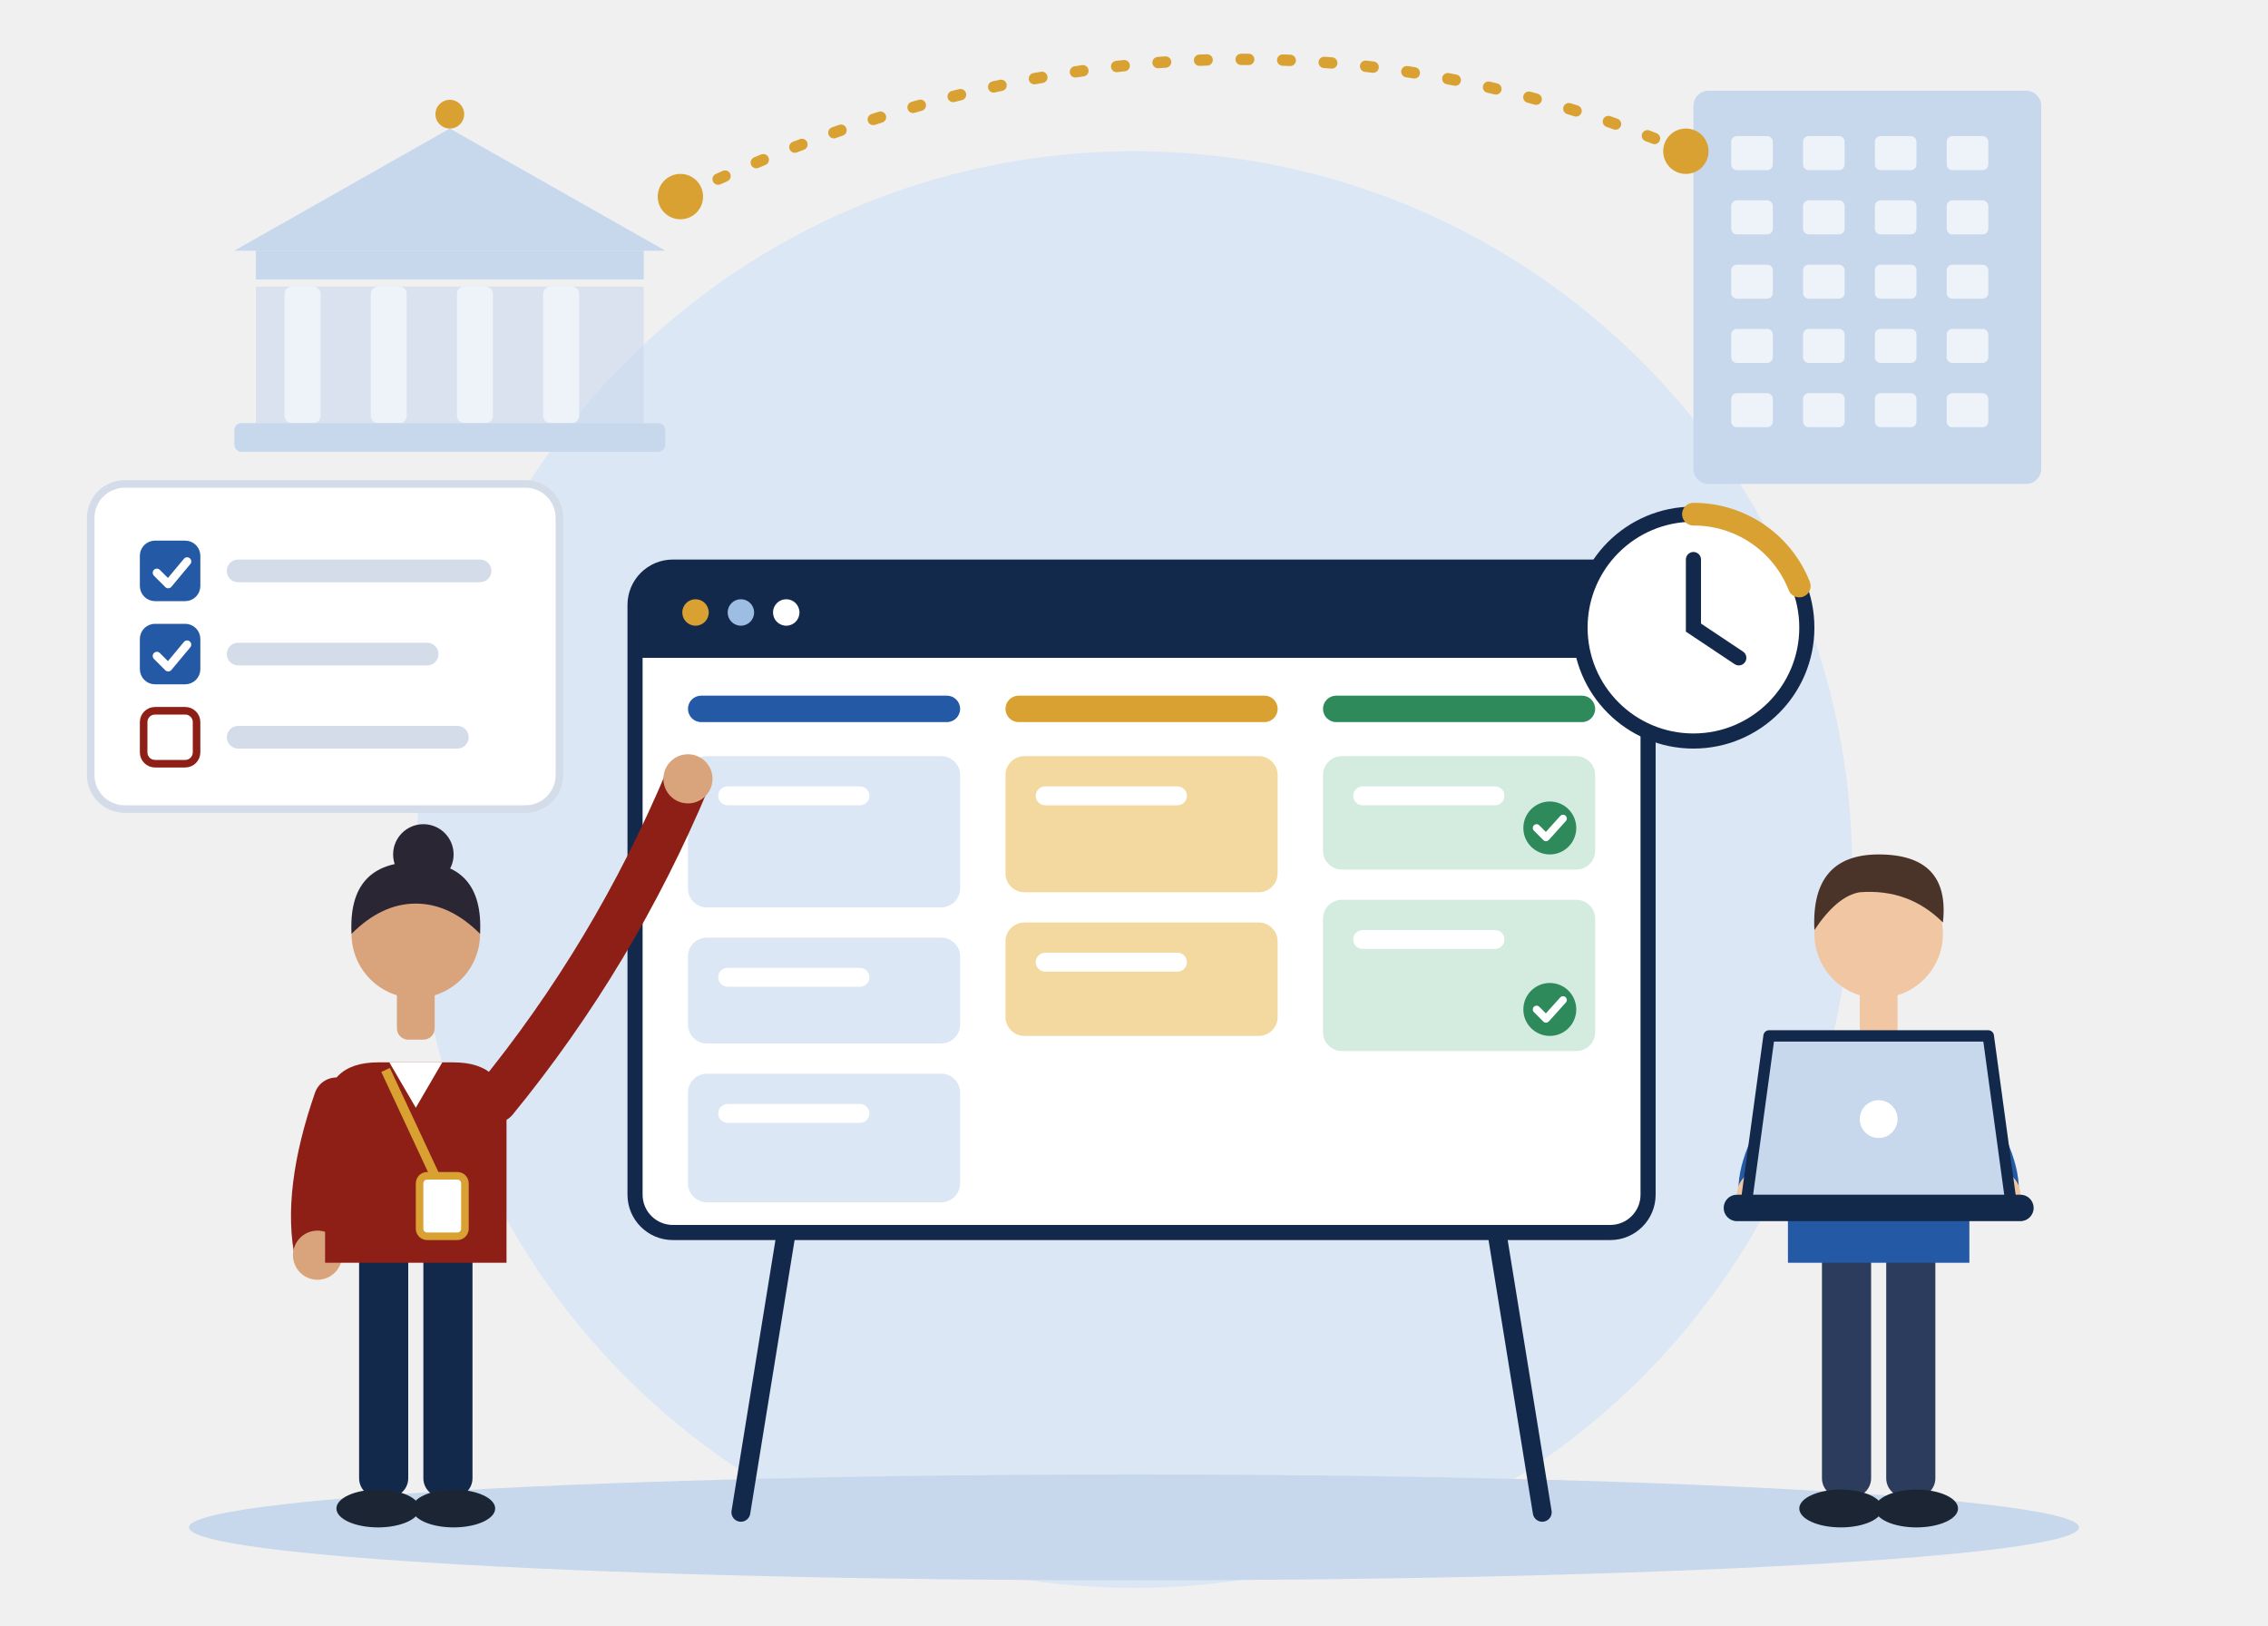
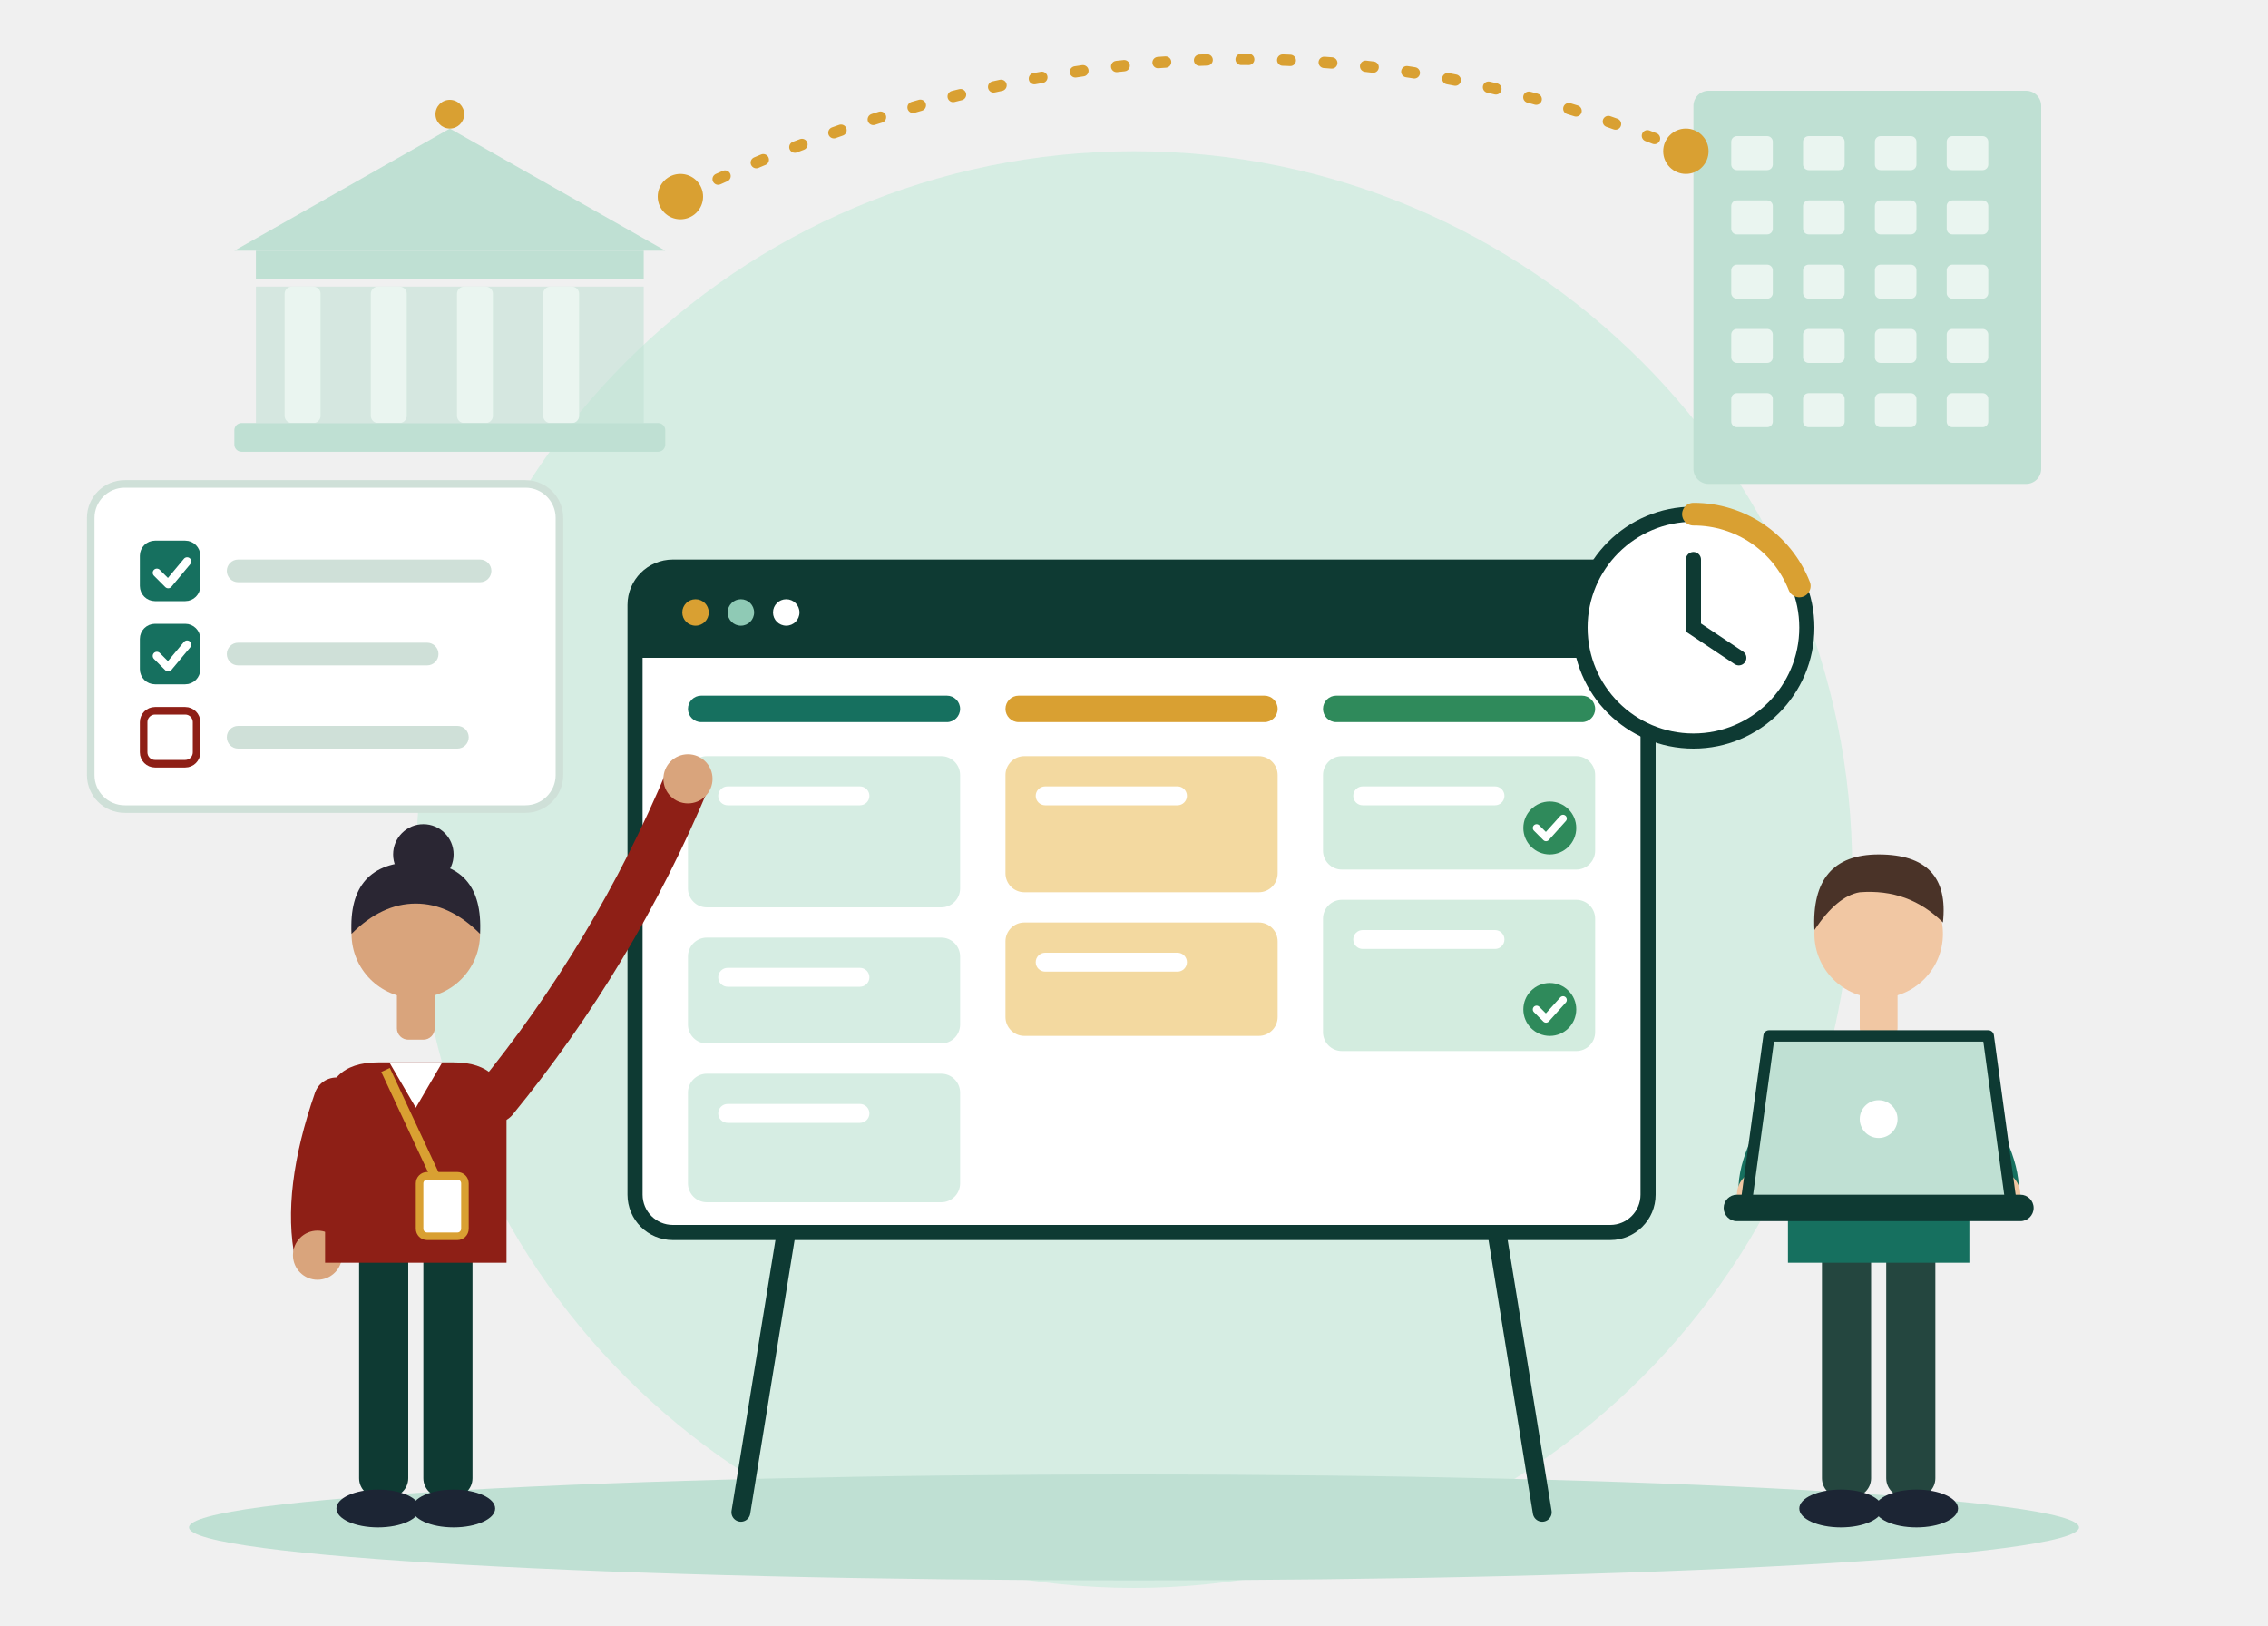
<svg xmlns="http://www.w3.org/2000/svg" viewBox="0 0 600 430" role="img" aria-label="นักศึกษาและผู้นิเทศงานทำงานร่วมกันหน้ากระดานงาน เชื่อมมหาวิทยาลัยกับสถานประกอบการ">
-   <circle cx="300" cy="230" r="190" fill="#dce7f5" />
-   <ellipse cx="300" cy="404" rx="250" ry="14" fill="#c7d7ec" />
+   <circle cx="300" cy="230" r="190" fill="#d6ede3" />
+   <ellipse cx="300" cy="404" rx="250" ry="14" fill="#bfe0d3" />
  <g transform="translate(62 34) scale(0.95)">
-     <path d="M0 34 L60 0 L120 34z" fill="#c7d7ec" />
+     <path d="M0 34 L60 0 L120 34z" fill="#bfe0d3" />
    <circle cx="60" cy="-4" r="4" fill="#d9a032" />
-     <rect x="6" y="34" width="108" height="8" fill="#c7d7ec" />
-     <rect x="14" y="44" width="10" height="38" rx="2" fill="#eef3f9" />
-     <rect x="38" y="44" width="10" height="38" rx="2" fill="#eef3f9" />
-     <rect x="62" y="44" width="10" height="38" rx="2" fill="#eef3f9" />
-     <rect x="86" y="44" width="10" height="38" rx="2" fill="#eef3f9" />
-     <rect x="6" y="44" width="108" height="38" fill="#c7d7ec" opacity=".55" />
-     <rect x="14" y="44" width="10" height="38" rx="2" fill="#eef3f9" />
-     <rect x="38" y="44" width="10" height="38" rx="2" fill="#eef3f9" />
-     <rect x="62" y="44" width="10" height="38" rx="2" fill="#eef3f9" />
-     <rect x="86" y="44" width="10" height="38" rx="2" fill="#eef3f9" />
-     <rect x="0" y="82" width="120" height="8" rx="2" fill="#c7d7ec" />
+     <rect x="6" y="34" width="108" height="8" fill="#bfe0d3" />
+     <rect x="14" y="44" width="10" height="38" rx="2" fill="#eaf5f0" />
+     <rect x="38" y="44" width="10" height="38" rx="2" fill="#eaf5f0" />
+     <rect x="62" y="44" width="10" height="38" rx="2" fill="#eaf5f0" />
+     <rect x="86" y="44" width="10" height="38" rx="2" fill="#eaf5f0" />
+     <rect x="6" y="44" width="108" height="38" fill="#bfe0d3" opacity=".55" />
+     <rect x="14" y="44" width="10" height="38" rx="2" fill="#eaf5f0" />
+     <rect x="38" y="44" width="10" height="38" rx="2" fill="#eaf5f0" />
+     <rect x="62" y="44" width="10" height="38" rx="2" fill="#eaf5f0" />
+     <rect x="86" y="44" width="10" height="38" rx="2" fill="#eaf5f0" />
+     <rect x="0" y="82" width="120" height="8" rx="2" fill="#bfe0d3" />
  </g>
-   <rect x="448" y="24" width="92" height="104" rx="4" fill="#c7d7ec" />
-   <rect x="458" y="36" width="11" height="9" rx="1.5" fill="#eef3f9" />
-   <rect x="477" y="36" width="11" height="9" rx="1.5" fill="#eef3f9" />
-   <rect x="496" y="36" width="11" height="9" rx="1.5" fill="#eef3f9" />
-   <rect x="515" y="36" width="11" height="9" rx="1.5" fill="#eef3f9" />
-   <rect x="458" y="53" width="11" height="9" rx="1.5" fill="#eef3f9" />
-   <rect x="477" y="53" width="11" height="9" rx="1.5" fill="#eef3f9" />
-   <rect x="496" y="53" width="11" height="9" rx="1.5" fill="#eef3f9" />
-   <rect x="515" y="53" width="11" height="9" rx="1.5" fill="#eef3f9" />
-   <rect x="458" y="70" width="11" height="9" rx="1.5" fill="#eef3f9" />
-   <rect x="477" y="70" width="11" height="9" rx="1.5" fill="#eef3f9" />
-   <rect x="496" y="70" width="11" height="9" rx="1.5" fill="#eef3f9" />
-   <rect x="515" y="70" width="11" height="9" rx="1.5" fill="#eef3f9" />
-   <rect x="458" y="87" width="11" height="9" rx="1.5" fill="#eef3f9" />
-   <rect x="477" y="87" width="11" height="9" rx="1.5" fill="#eef3f9" />
-   <rect x="496" y="87" width="11" height="9" rx="1.5" fill="#eef3f9" />
-   <rect x="515" y="87" width="11" height="9" rx="1.5" fill="#eef3f9" />
-   <rect x="458" y="104" width="11" height="9" rx="1.5" fill="#eef3f9" />
-   <rect x="477" y="104" width="11" height="9" rx="1.5" fill="#eef3f9" />
-   <rect x="496" y="104" width="11" height="9" rx="1.5" fill="#eef3f9" />
-   <rect x="515" y="104" width="11" height="9" rx="1.5" fill="#eef3f9" />
+   <rect x="448" y="24" width="92" height="104" rx="4" fill="#bfe0d3" />
+   <rect x="458" y="36" width="11" height="9" rx="1.5" fill="#eaf5f0" />
+   <rect x="477" y="36" width="11" height="9" rx="1.5" fill="#eaf5f0" />
+   <rect x="496" y="36" width="11" height="9" rx="1.5" fill="#eaf5f0" />
+   <rect x="515" y="36" width="11" height="9" rx="1.5" fill="#eaf5f0" />
+   <rect x="458" y="53" width="11" height="9" rx="1.5" fill="#eaf5f0" />
+   <rect x="477" y="53" width="11" height="9" rx="1.5" fill="#eaf5f0" />
+   <rect x="496" y="53" width="11" height="9" rx="1.5" fill="#eaf5f0" />
+   <rect x="515" y="53" width="11" height="9" rx="1.5" fill="#eaf5f0" />
+   <rect x="458" y="70" width="11" height="9" rx="1.5" fill="#eaf5f0" />
+   <rect x="477" y="70" width="11" height="9" rx="1.5" fill="#eaf5f0" />
+   <rect x="496" y="70" width="11" height="9" rx="1.5" fill="#eaf5f0" />
+   <rect x="515" y="70" width="11" height="9" rx="1.5" fill="#eaf5f0" />
+   <rect x="458" y="87" width="11" height="9" rx="1.5" fill="#eaf5f0" />
+   <rect x="477" y="87" width="11" height="9" rx="1.5" fill="#eaf5f0" />
+   <rect x="496" y="87" width="11" height="9" rx="1.5" fill="#eaf5f0" />
+   <rect x="515" y="87" width="11" height="9" rx="1.5" fill="#eaf5f0" />
+   <rect x="458" y="104" width="11" height="9" rx="1.5" fill="#eaf5f0" />
+   <rect x="477" y="104" width="11" height="9" rx="1.5" fill="#eaf5f0" />
+   <rect x="496" y="104" width="11" height="9" rx="1.5" fill="#eaf5f0" />
+   <rect x="515" y="104" width="11" height="9" rx="1.5" fill="#eaf5f0" />
  <path d="M180 52 Q318 -14 446 40" fill="none" stroke="#d9a032" stroke-width="3" stroke-dasharray="2 9" stroke-linecap="round" />
  <circle cx="446" cy="40" r="6" fill="#d9a032" />
  <circle cx="180" cy="52" r="6" fill="#d9a032" />
-   <line x1="208" y1="326" x2="196" y2="400" stroke="#13294b" stroke-width="5" stroke-linecap="round" />
-   <line x1="396" y1="326" x2="408" y2="400" stroke="#13294b" stroke-width="5" stroke-linecap="round" />
-   <rect x="168" y="150" width="268" height="176" rx="10" fill="#ffffff" stroke="#13294b" stroke-width="4" />
-   <path d="M168 160 q0-10 10-10 h248 q10 0 10 10 v14 h-268z" fill="#13294b" />
+   <line x1="208" y1="326" x2="196" y2="400" stroke="#0e3a33" stroke-width="5" stroke-linecap="round" />
+   <line x1="396" y1="326" x2="408" y2="400" stroke="#0e3a33" stroke-width="5" stroke-linecap="round" />
+   <rect x="168" y="150" width="268" height="176" rx="10" fill="#ffffff" stroke="#0e3a33" stroke-width="4" />
+   <path d="M168 160 q0-10 10-10 h248 q10 0 10 10 v14 h-268z" fill="#0e3a33" />
  <circle cx="184" cy="162" r="3.5" fill="#d9a032" />
-   <circle cx="196" cy="162" r="3.5" fill="#9dbde3" />
+   <circle cx="196" cy="162" r="3.5" fill="#8fcab5" />
  <circle cx="208" cy="162" r="3.5" fill="#ffffff" />
-   <rect x="182" y="184" width="72" height="7" rx="3.5" fill="#2459a6" />
-   <rect x="182" y="200" width="72" height="40" rx="5" fill="#dce7f5" />
+   <rect x="182" y="184" width="72" height="7" rx="3.5" fill="#16705f" />
+   <rect x="182" y="200" width="72" height="40" rx="5" fill="#d6ede3" />
  <rect x="190" y="208" width="40" height="5" rx="2.5" fill="#ffffff" />
-   <rect x="182" y="248" width="72" height="28" rx="5" fill="#dce7f5" />
+   <rect x="182" y="248" width="72" height="28" rx="5" fill="#d6ede3" />
  <rect x="190" y="256" width="40" height="5" rx="2.5" fill="#ffffff" />
-   <rect x="182" y="284" width="72" height="34" rx="5" fill="#dce7f5" />
+   <rect x="182" y="284" width="72" height="34" rx="5" fill="#d6ede3" />
  <rect x="190" y="292" width="40" height="5" rx="2.5" fill="#ffffff" />
  <rect x="266" y="184" width="72" height="7" rx="3.5" fill="#d9a032" />
  <rect x="266" y="200" width="72" height="36" rx="5" fill="#f3d9a0" />
  <rect x="274" y="208" width="40" height="5" rx="2.5" fill="#ffffff" />
  <rect x="266" y="244" width="72" height="30" rx="5" fill="#f3d9a0" />
  <rect x="274" y="252" width="40" height="5" rx="2.5" fill="#ffffff" />
  <rect x="350" y="184" width="72" height="7" rx="3.5" fill="#2f8a5b" />
  <rect x="350" y="200" width="72" height="30" rx="5" fill="#d3ecdf" />
  <rect x="358" y="208" width="40" height="5" rx="2.5" fill="#ffffff" />
  <circle cx="410" cy="219" r="7" fill="#2f8a5b" />
  <path d="M406.5 219 l2.5 2.5 l4.5-5" fill="none" stroke="#ffffff" stroke-width="2" stroke-linecap="round" stroke-linejoin="round" />
  <rect x="350" y="238" width="72" height="40" rx="5" fill="#d3ecdf" />
  <rect x="358" y="246" width="40" height="5" rx="2.5" fill="#ffffff" />
  <circle cx="410" cy="267" r="7" fill="#2f8a5b" />
  <path d="M406.5 267 l2.5 2.5 l4.5-5" fill="none" stroke="#ffffff" stroke-width="2" stroke-linecap="round" stroke-linejoin="round" />
-   <rect x="24" y="128" width="124" height="86" rx="9" fill="#ffffff" stroke="#d3dce8" stroke-width="2" />
-   <rect x="38" y="144" width="14" height="14" rx="3" fill="#2459a6" stroke="#2459a6" stroke-width="2" />
+   <rect x="24" y="128" width="124" height="86" rx="9" fill="#ffffff" stroke="#cfe0d8" stroke-width="2" />
+   <rect x="38" y="144" width="14" height="14" rx="3" fill="#16705f" stroke="#16705f" stroke-width="2" />
  <path d="M41.5 151.5 l3 3 l5-6" fill="none" stroke="#ffffff" stroke-width="2.2" stroke-linecap="round" stroke-linejoin="round" />
-   <rect x="60" y="148" width="70" height="6" rx="3" fill="#d3dce8" />
-   <rect x="38" y="166" width="14" height="14" rx="3" fill="#2459a6" stroke="#2459a6" stroke-width="2" />
+   <rect x="60" y="148" width="70" height="6" rx="3" fill="#cfe0d8" />
+   <rect x="38" y="166" width="14" height="14" rx="3" fill="#16705f" stroke="#16705f" stroke-width="2" />
  <path d="M41.5 173.5 l3 3 l5-6" fill="none" stroke="#ffffff" stroke-width="2.2" stroke-linecap="round" stroke-linejoin="round" />
-   <rect x="60" y="170" width="56" height="6" rx="3" fill="#d3dce8" />
+   <rect x="60" y="170" width="56" height="6" rx="3" fill="#cfe0d8" />
  <rect x="38" y="188" width="14" height="14" rx="3" fill="#ffffff" stroke="#8e1f16" stroke-width="2" />
-   <rect x="60" y="192" width="64" height="6" rx="3" fill="#d3dce8" />
-   <circle cx="448" cy="166" r="30" fill="#ffffff" stroke="#13294b" stroke-width="4" />
-   <path d="M448 148 v18 l12 8" fill="none" stroke="#13294b" stroke-width="4" stroke-linecap="round" />
+   <rect x="60" y="192" width="64" height="6" rx="3" fill="#cfe0d8" />
+   <circle cx="448" cy="166" r="30" fill="#ffffff" stroke="#0e3a33" stroke-width="4" />
+   <path d="M448 148 v18 l12 8" fill="none" stroke="#0e3a33" stroke-width="4" stroke-linecap="round" />
  <path d="M448 136 a30 30 0 0 1 28 19" fill="none" stroke="#d9a032" stroke-width="6" stroke-linecap="round" />
  <path d="M89 291 Q80.5 315.5 84 332" fill="none" stroke="#8e1f16" stroke-width="12" stroke-linecap="round" />
  <circle cx="84" cy="332" r="6.5" fill="#d9a47c" />
  <path d="M131 291 Q162.5 252.5 182 206" fill="none" stroke="#8e1f16" stroke-width="12" stroke-linecap="round" />
  <circle cx="182" cy="206" r="6.5" fill="#d9a47c" />
-   <rect x="95" y="322" width="13" height="74" rx="5" fill="#13294b" />
-   <rect x="112" y="322" width="13" height="74" rx="5" fill="#13294b" />
+   <rect x="95" y="322" width="13" height="74" rx="5" fill="#0e3a33" />
+   <rect x="112" y="322" width="13" height="74" rx="5" fill="#0e3a33" />
  <ellipse cx="100" cy="399" rx="11" ry="5" fill="#1c2534" />
  <ellipse cx="120" cy="399" rx="11" ry="5" fill="#1c2534" />
  <path d="M86 295 q0-14 14-14 h20 q14 0 14 14 v39 h-48z" fill="#8e1f16" />
  <path d="M103 281 l7 12 l7-12z" fill="#ffffff" />
  <path d="M102 283 L116 313" stroke="#d9a032" stroke-width="2.5" />
  <rect x="111" y="311" width="12" height="16" rx="2" fill="#ffffff" stroke="#d9a032" stroke-width="2" />
  <rect x="105" y="259" width="10" height="16" rx="3" fill="#d9a47c" />
  <circle cx="110" cy="247" r="17" fill="#d9a47c" />
  <circle cx="112" cy="226" r="8" fill="#2a2633" />
  <path d="M93 247 q-1-19 17-19 q18 0 17 19 q-8-8-17-8 q-9 0-17 8z" fill="#2a2633" />
-   <path d="M476 291 Q465.0 307.5 466 316" fill="none" stroke="#2459a6" stroke-width="12" stroke-linecap="round" />
+   <path d="M476 291 Q465.0 307.5 466 316" fill="none" stroke="#16705f" stroke-width="12" stroke-linecap="round" />
  <circle cx="466" cy="316" r="6.5" fill="#f1c7a3" />
-   <path d="M518 291 Q529.0 307.5 528 316" fill="none" stroke="#2459a6" stroke-width="12" stroke-linecap="round" />
+   <path d="M518 291 Q529.0 307.5 528 316" fill="none" stroke="#16705f" stroke-width="12" stroke-linecap="round" />
  <circle cx="528" cy="316" r="6.5" fill="#f1c7a3" />
-   <rect x="482" y="322" width="13" height="74" rx="5" fill="#2b3c5c" />
-   <rect x="499" y="322" width="13" height="74" rx="5" fill="#2b3c5c" />
+   <rect x="482" y="322" width="13" height="74" rx="5" fill="#24463f" />
+   <rect x="499" y="322" width="13" height="74" rx="5" fill="#24463f" />
  <ellipse cx="487" cy="399" rx="11" ry="5" fill="#1c2534" />
  <ellipse cx="507" cy="399" rx="11" ry="5" fill="#1c2534" />
-   <path d="M473 295 q0-14 14-14 h20 q14 0 14 14 v39 h-48z" fill="#2459a6" />
+   <path d="M473 295 q0-14 14-14 h20 q14 0 14 14 v39 h-48z" fill="#16705f" />
  <path d="M490 281 l7 12 l7-12z" fill="#ffffff" />
  <rect x="492" y="259" width="10" height="16" rx="3" fill="#f1c7a3" />
  <circle cx="497" cy="247" r="17" fill="#f1c7a3" />
  <path d="M480 246 q-1-20 17-20 q19 0 17 18 q-9-9-22-8 q-6 1-12 10z" fill="#4a3328" />
-   <path d="M462 318 h70 l-6 -44 h-58z" fill="#c7d7ec" stroke="#13294b" stroke-width="3" stroke-linejoin="round" />
+   <path d="M462 318 h70 l-6 -44 h-58z" fill="#bfe0d3" stroke="#0e3a33" stroke-width="3" stroke-linejoin="round" />
  <circle cx="497" cy="296" r="5" fill="#ffffff" />
-   <rect x="456" y="316" width="82" height="7" rx="3.5" fill="#13294b" />
+   <rect x="456" y="316" width="82" height="7" rx="3.5" fill="#0e3a33" />
</svg>
